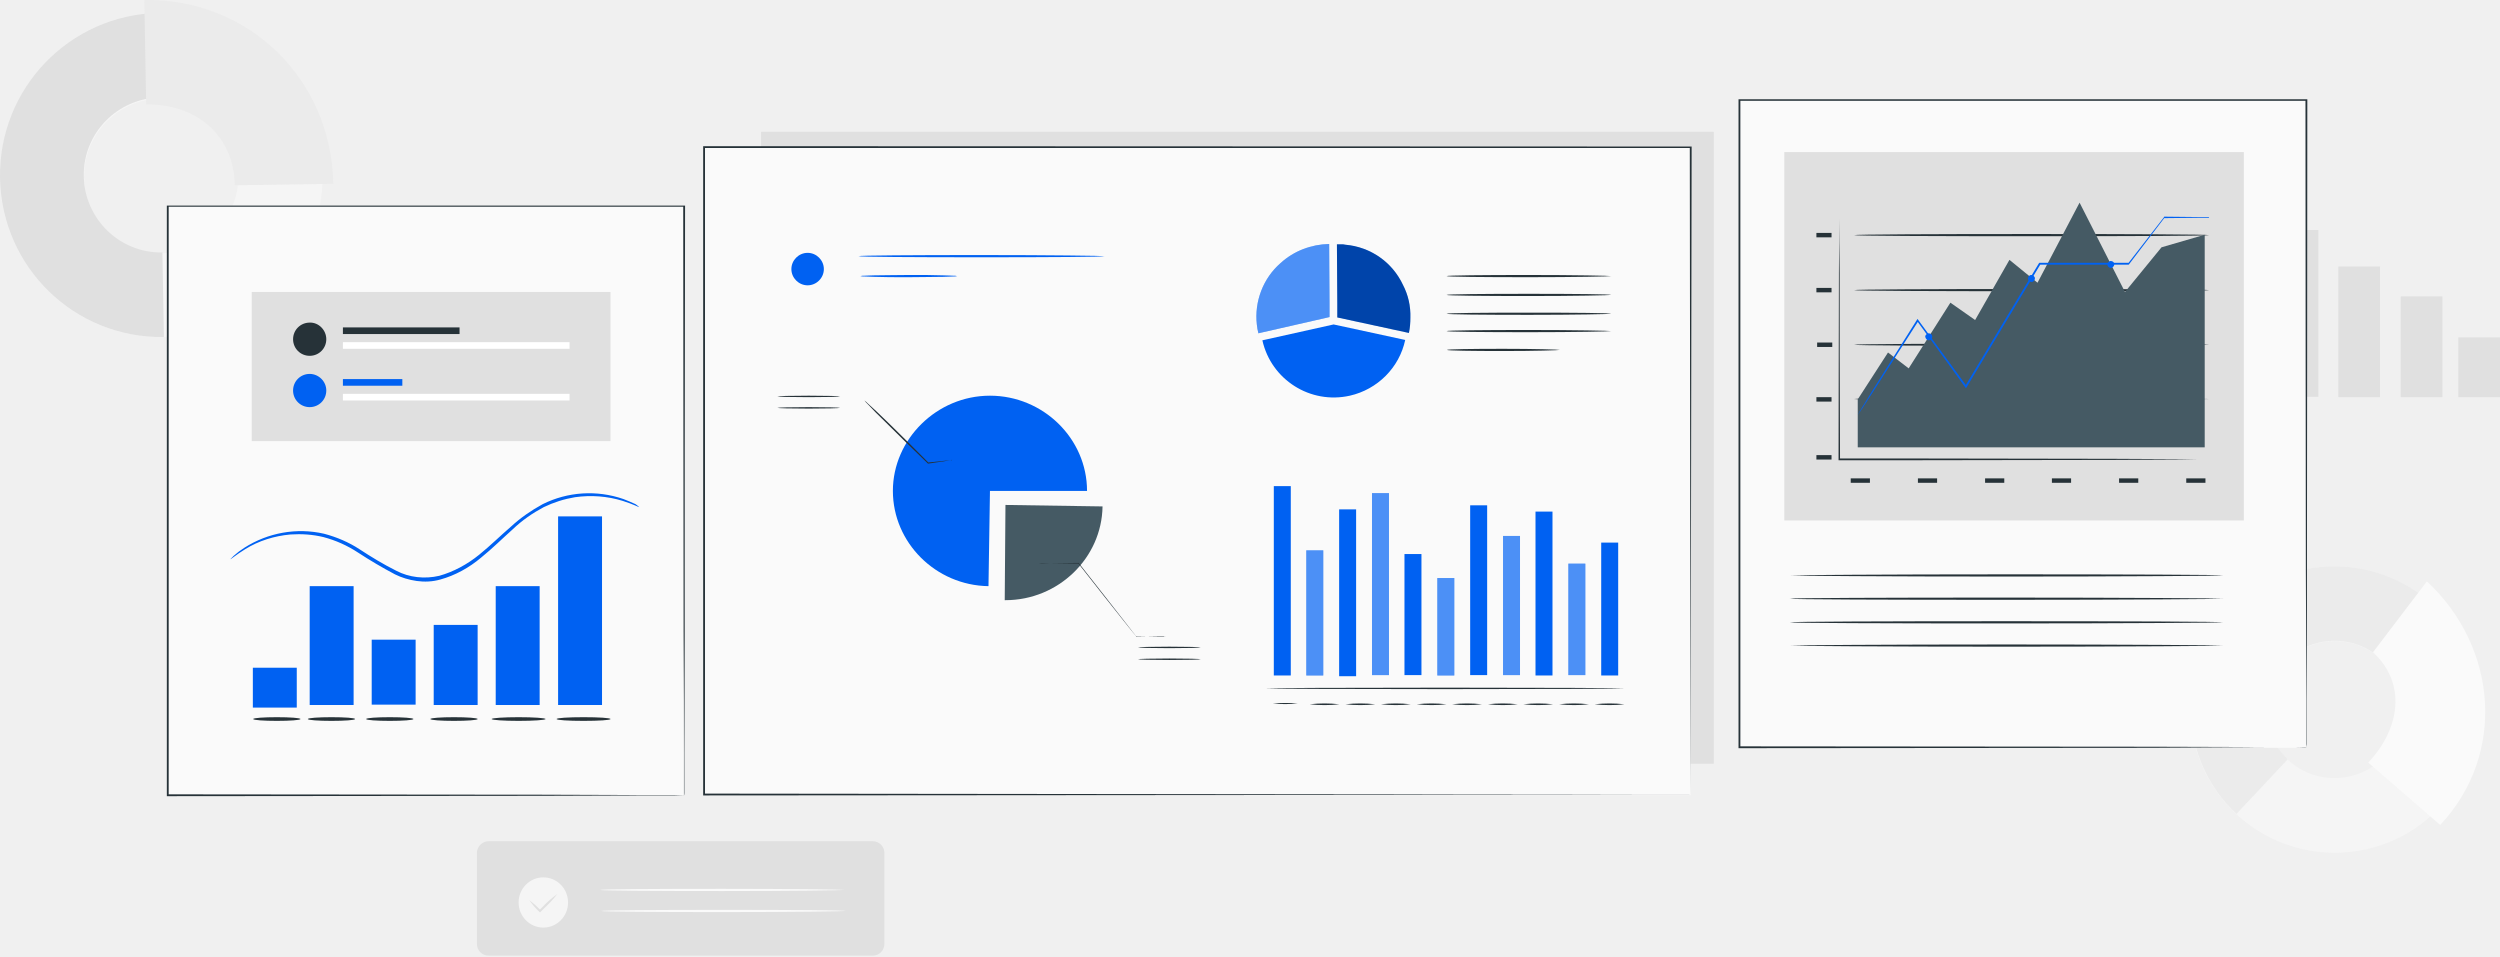
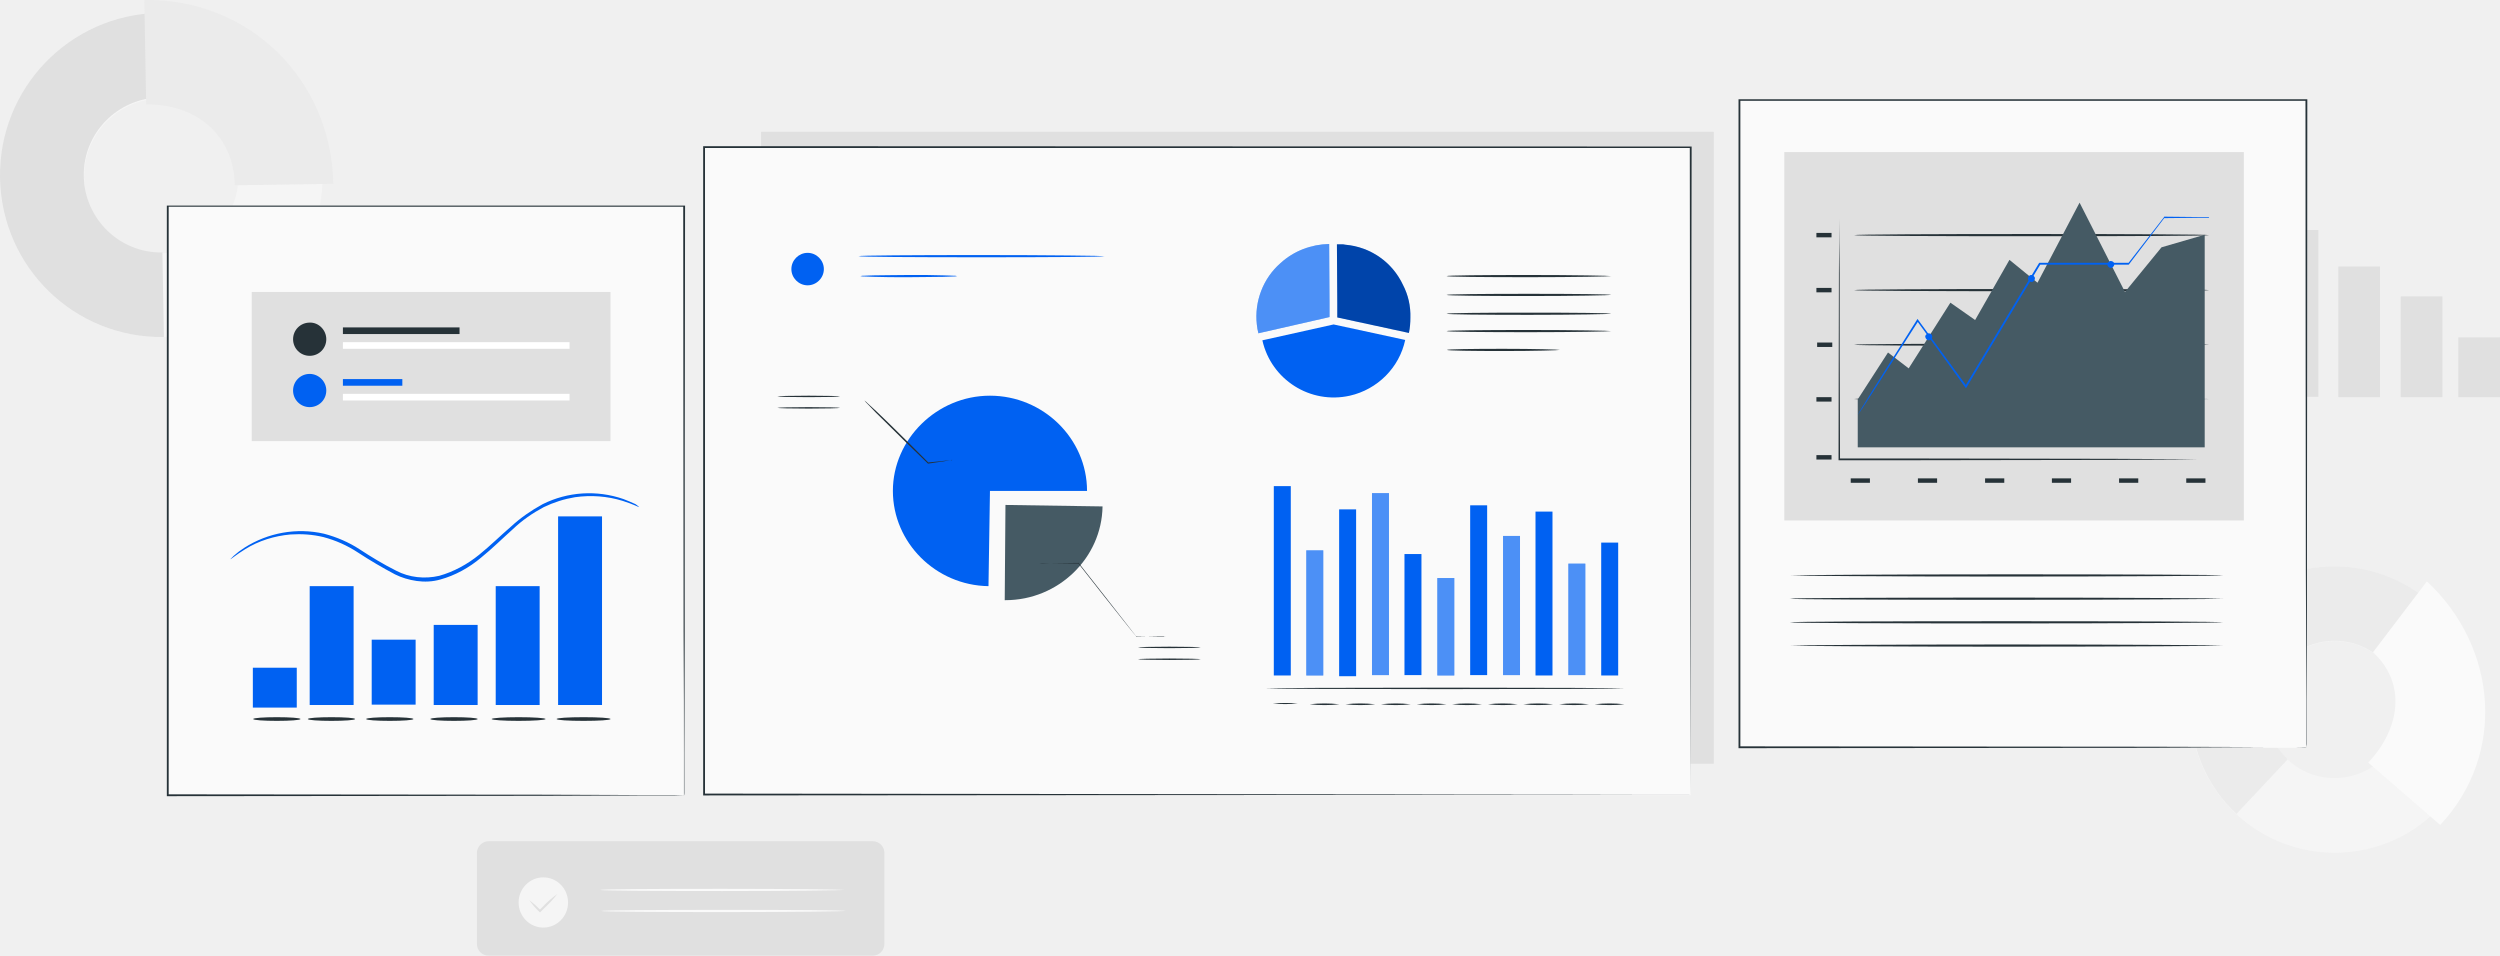
- <svg xmlns="http://www.w3.org/2000/svg" version="1.1" id="Layer_1" x="0px" y="0px" viewBox="0 0 677.3 259.1" style="enable-background:new 0 0 677.3 259.1;" xml:space="preserve">
+ <svg xmlns="http://www.w3.org/2000/svg" version="1.1" id="Layer_1" x="0px" y="0px" readBox="0 0 677.3 259.1" style="enable-background:new 0 0 677.3 259.1;" xml:space="preserve">
  <style type="text/css">
	.st0{fill:#E0E0E0;}
	.st1{fill:#F5F5F5;}
	.st2{fill:#EBEBEB;}
	.st3{fill:#FAFAFA;}
	.st4{fill:#263238;}
	.st5{fill:#455A64;}
	.st6{fill:#0061F2;}
	.st7{opacity:0.3;}
	.st8{fill:#FFFFFF;}
</style>
  <g id="freepik--background-complete--inject-2">
    <rect x="206.2" y="35.7" class="st0" width="258.1" height="171.2" />
    <path class="st1" d="M0,48.2C-0.3,24,19.1,4.2,43.2,3.9s44,19.1,44.2,43.2c0.3,24.1-19,43.9-43,44.2C20.3,91.7,0.4,72.4,0,48.2z    M64.6,47.2c-0.2-11.5-9.8-20.7-21.3-20.5C31.8,27,22.6,36.5,22.8,48.1c0.2,11.5,9.7,20.6,21.2,20.5C55.7,68.3,64.9,58.7,64.6,47.2   L64.6,47.2z" />
    <path class="st0" d="M0,48.2C-0.4,24,18.8,4,43,3.5l0.4,22.9c-11.6,0.2-20.9,9.7-20.7,21.3c0.2,11.6,9.7,20.9,21.3,20.7l0.4,22.9   C20.2,91.7,0.4,72.4,0,48.2z" />
    <path class="st2" d="M39.1,0c28.2-0.5,50.7,21.4,51.2,49.8l-26.7,0.4c-0.2-13.6-10.5-22.1-24-21.9L39.1,0z" />
    <rect x="616.8" y="62.3" class="st0" width="11.3" height="45.2" />
    <rect x="633.5" y="72.2" class="st0" width="11.3" height="35.4" />
    <rect x="650.4" y="80.3" class="st0" width="11.3" height="27.3" />
    <rect x="666" y="91.4" class="st0" width="11.3" height="16.2" />
    <path class="st1" d="M659.1,163.9c-15.8-14.6-40.3-13.8-55.1,1.9c-14.6,15.5-13.9,40,1.7,54.6c0.1,0.1,0.1,0.1,0.2,0.2   c15.8,14.6,40.4,13.8,55.1-1.9c14.6-15.5,13.8-40-1.7-54.6C659.2,164,659.2,163.9,659.1,163.9z M646.1,204.9   c-7.1,7.5-18.8,7.9-26.3,0.9c-7.5-6.9-7.9-18.6-1-26.1c0,0,0,0,0.1-0.1c7.1-7.5,18.8-7.9,26.3-0.9   C652.7,185.6,653.1,197.3,646.1,204.9C646.2,204.8,646.1,204.8,646.1,204.9L646.1,204.9z" />
    <path class="st2" d="M604,165.7c14.7-15.6,39.3-16.4,55.1-1.9l-13.9,14.8c-7.5-7-19.3-6.6-26.3,0.9c-7,7.4-6.6,19.1,0.8,26.1   c0,0,0,0,0.1,0.1l-13.9,14.8c-15.6-14.5-16.5-39-2-54.6C603.9,165.8,604,165.8,604,165.7z" />
    <path class="st3" d="M657.5,157.5c19.2,17.9,21.5,46.9,3.6,66l-19.5-16.9c8.6-9.1,10.5-21.4,1.3-29.9L657.5,157.5z" />
    <path class="st0" d="M132.4,227.9h104c1.8,0,3.2,1.4,3.2,3.2v24.6c0,1.8-1.4,3.2-3.2,3.2h-104c-1.8,0-3.2-1.4-3.2-3.2v-24.6   C129.2,229.4,130.6,227.9,132.4,227.9z" />
    <ellipse class="st1" cx="147.2" cy="244.5" rx="6.7" ry="6.8" />
    <path class="st0" d="M151,242.2c-1.1,1.4-2.3,2.7-3.6,3.9c-0.3,0.3-0.6,0.6-0.9,0.9l-0.2,0.2l-0.2-0.2c-1-0.9-1.9-2-2.7-3.1   c1.1,0.8,2.1,1.7,3.1,2.7h-0.4l0.9-0.9C148.2,244.4,149.6,243.2,151,242.2z" />
    <path class="st3" d="M228.8,241.1c0,0.1-14.8,0.3-33.1,0.3s-33.1-0.1-33.1-0.3s14.8-0.3,33.1-0.3S228.8,241,228.8,241.1z" />
    <path class="st3" d="M229.1,246.8c0,0.1-14.8,0.3-33.1,0.3s-33.1-0.1-33.1-0.3s14.8-0.3,33.1-0.3S229.1,246.6,229.1,246.8z" />
  </g>
  <g id="freepik--Screens--inject-2">
    <rect x="190.7" y="40" class="st3" width="267.3" height="175.4" />
    <path class="st4" d="M458,215.3c0-1.7-0.1-68.4-0.2-175.4l0.2,0.2H190.7l0,0l0.3-0.3c0,62.4,0,121.7,0,175.4l-0.2-0.2L458,215.3   l-267.3,0.2h-0.2v-0.2c0-53.6,0-113,0-175.4v-0.3h0.3l267.3,0.1h0.2v0.2C458.1,146.9,458,213.6,458,215.3z" />
    <path class="st5" d="M272.4,136.8l26.3,0.4c-0.2,14-12,25.4-26.3,25.4h-0.2L272.4,136.8z" />
    <path class="st4" d="M315.9,172.4c-0.2,0-0.4,0-0.6,0h-1.6l-5.9,0.1h0l0-0.1c-2.4-2.9-5.4-6.8-8.7-10.9l-7-8.9l0.1,0.1l-7.7-0.1   l-2.2,0.1c-0.3,0-0.5,0-0.8,0c0.3,0,0.5-0.1,0.8-0.1h2.2l7.7-0.1h0.1v0.1l7,8.9l8.6,11l-0.1-0.1l5.9,0.1h1.6   C315.4,172.4,315.7,172.4,315.9,172.4z" />
    <path class="st4" d="M325.3,175.4c0,0.1-3.8,0.2-8.5,0.2s-8.5-0.1-8.5-0.2s3.8-0.2,8.5-0.2S325.3,175.3,325.3,175.4z" />
    <path class="st4" d="M325.3,178.6c0,0.1-3.8,0.2-8.5,0.2s-8.5-0.1-8.5-0.2s3.8-0.2,8.5-0.2S325.3,178.5,325.3,178.6z" />
    <path class="st6" d="M268.2,133l-0.4,25.8c-14.3-0.2-25.9-11.8-25.9-25.8s11.9-25.8,26.3-25.8c14.4,0,26.3,11.6,26.3,25.8H268.2z" />
    <path class="st4" d="M258,124.6c-0.1,0.1-0.3,0.1-0.5,0.1l-1.3,0.2l-4.7,0.7h-0.1l-0.1-0.1l-6.3-6.1c-3-3-5.8-5.7-7.7-7.6l-2.3-2.4   c-0.3-0.3-0.6-0.6-0.8-0.9c0.3,0.2,0.6,0.5,0.9,0.8l2.4,2.2c2,1.9,4.8,4.6,7.8,7.6l6.2,6.2h-0.1l4.8-0.5l1.3-0.1   C257.7,124.6,257.8,124.6,258,124.6z" />
    <path class="st4" d="M227.6,107.4c0,0.1-3.8,0.2-8.5,0.2s-8.5-0.1-8.5-0.2s3.8-0.2,8.5-0.2S227.6,107.3,227.6,107.4z" />
    <path class="st4" d="M227.6,110.5c0,0.1-3.8,0.2-8.5,0.2s-8.5-0.1-8.5-0.2s3.8-0.2,8.5-0.2S227.6,110.4,227.6,110.5z" />
    <path class="st6" d="M360.2,82.1l-0.1-16c-4.9,0.1-9.6,1.9-13.2,5.2c-4.7,4.1-7.1,10.4-6.4,16.6c0.1,0.8,0.2,1.6,0.4,2.3   c0,0,0,0,0,0.1l0,0l19.3-4.4L360.2,82.1z" />
    <g class="st7">
      <path class="st8" d="M360.2,82.1l-0.1-16c-4.9,0.1-9.6,1.9-13.2,5.2c-4.7,4.1-7.1,10.4-6.4,16.6c0.1,0.8,0.2,1.6,0.4,2.3    c0,0,0,0,0,0.1l0,0l19.3-4.4L360.2,82.1z" />
    </g>
    <path class="st6" d="M380.1,77.2c-2.9-6.2-8.8-10.3-15.6-10.9l-0.6-0.1h-0.4c-0.4,0-0.8,0-1.2,0h-0.1l0.1,16v3.8l19.4,4.2l0,0   c0.3-1.4,0.4-2.8,0.4-4.1C382.2,82.9,381.5,79.9,380.1,77.2z" />
    <g class="st7">
      <path d="M380.1,77.2c-2.9-6.2-8.8-10.3-15.6-10.9l-0.6-0.1h-0.4c-0.4,0-0.8,0-1.2,0h-0.1l0.1,16v3.8l19.4,4.2l0,0    c0.3-1.4,0.4-2.8,0.4-4.1C382.2,82.9,381.5,79.9,380.1,77.2z" />
    </g>
    <path class="st6" d="M361.3,87.9L342,92.2c2.4,10.7,13,17.4,23.7,15c7.5-1.7,13.4-7.6,15-15.1L361.3,87.9" />
    <path class="st4" d="M436.5,85c0,0.1-10,0.3-22.3,0.3s-22.3-0.1-22.3-0.3s10-0.3,22.3-0.3S436.5,84.8,436.5,85z" />
    <path class="st4" d="M436.5,79.9c0,0.1-10,0.3-22.3,0.3s-22.3-0.1-22.3-0.3s10-0.3,22.3-0.3S436.5,79.7,436.5,79.9z" />
    <path class="st4" d="M436.5,74.8c0,0.1-10,0.3-22.3,0.3s-22.3-0.1-22.3-0.3s10-0.3,22.3-0.3S436.5,74.7,436.5,74.8z" />
    <path class="st4" d="M436.5,89.7c0,0.1-10,0.3-22.3,0.3s-22.3-0.1-22.3-0.3s10-0.3,22.3-0.3S436.5,89.6,436.5,89.7z" />
    <path class="st4" d="M422.6,94.8c0,0.1-6.9,0.3-15.3,0.3S392,95,392,94.8s6.9-0.3,15.3-0.3S422.6,94.7,422.6,94.8z" />
    <rect x="345.1" y="131.7" class="st6" width="4.6" height="51.3" />
    <rect x="353.9" y="149.1" class="st6" width="4.6" height="33.9" />
    <rect x="362.8" y="138" class="st6" width="4.6" height="45.2" />
    <rect x="371.7" y="133.6" class="st6" width="4.6" height="49.3" />
    <rect x="380.5" y="150.1" class="st6" width="4.6" height="32.8" />
    <rect x="389.4" y="156.6" class="st6" width="4.6" height="26.4" />
    <rect x="398.3" y="136.9" class="st6" width="4.6" height="46" />
    <rect x="407.2" y="145.2" class="st6" width="4.6" height="37.7" />
    <rect x="416" y="138.6" class="st6" width="4.6" height="44.4" />
    <rect x="424.9" y="152.7" class="st6" width="4.6" height="30.2" />
    <rect x="433.8" y="147" class="st6" width="4.6" height="36" />
    <path class="st4" d="M440.2,186.5c0,0.1-21.8,0.2-48.7,0.2s-48.7-0.1-48.7-0.2s21.8-0.2,48.7-0.2S440.2,186.4,440.2,186.5z" />
    <path class="st4" d="M351.6,190.6c-2.3,0.2-4.6,0.2-6.8,0C347.1,190.4,349.4,190.4,351.6,190.6z" />
    <path class="st4" d="M362.9,190.8c-2.7,0.3-5.4,0.3-8.1,0C357.5,190.5,360.2,190.5,362.9,190.8z" />
    <path class="st4" d="M372.6,190.8c-2.7,0.3-5.4,0.3-8.1,0C367.1,190.5,369.9,190.5,372.6,190.8z" />
    <path class="st4" d="M382.2,190.8c-2.7,0.3-5.4,0.3-8.1,0C376.8,190.5,379.5,190.5,382.2,190.8z" />
    <path class="st4" d="M391.9,190.8c-2.7,0.3-5.4,0.3-8.1,0C386.4,190.5,389.2,190.5,391.9,190.8z" />
    <path class="st4" d="M401.5,190.8c-2.7,0.3-5.4,0.3-8.1,0C396.1,190.5,398.8,190.5,401.5,190.8z" />
    <path class="st4" d="M411.2,190.8c-2.7,0.3-5.4,0.3-8.1,0C405.7,190.5,408.5,190.5,411.2,190.8z" />
    <path class="st4" d="M420.8,190.8c-2.7,0.3-5.4,0.3-8.1,0C415.3,190.5,418.1,190.5,420.8,190.8z" />
    <path class="st4" d="M430.5,190.8c-2.7,0.3-5.4,0.3-8.1,0C425,190.5,427.7,190.5,430.5,190.8z" />
    <path class="st4" d="M440.1,190.8c-2.7,0.3-5.4,0.3-8.1,0C434.7,190.5,437.4,190.5,440.1,190.8z" />
    <g class="st7">
      <rect x="353.9" y="149.1" class="st8" width="4.6" height="33.9" />
    </g>
    <g class="st7">
      <rect x="371.7" y="133.6" class="st8" width="4.6" height="49.3" />
    </g>
    <g class="st7">
      <rect x="389.4" y="156.6" class="st8" width="4.6" height="26.4" />
    </g>
    <g class="st7">
      <rect x="407.2" y="145.2" class="st8" width="4.6" height="37.7" />
    </g>
    <g class="st7">
      <rect x="424.9" y="152.7" class="st8" width="4.6" height="30.2" />
    </g>
    <path class="st6" d="M223.2,72.9c0,2.4-2,4.4-4.4,4.4s-4.4-2-4.4-4.4c0-2.4,2-4.4,4.4-4.4c0,0,0,0,0,0   C221.2,68.5,223.2,70.5,223.2,72.9z" />
    <path class="st6" d="M299.2,69.4c0,0.2-14.9,0.3-33.3,0.3s-33.3-0.1-33.3-0.3s14.9-0.3,33.3-0.3S299.2,69.3,299.2,69.4z" />
    <path class="st6" d="M259.3,74.8c-0.3,0.1-0.7,0.1-1,0.1l-2.8,0.1c-2.4,0-5.7,0.1-9.3,0.1s-6.9,0-9.3-0.1l-2.8-0.1   c-0.3,0-0.7,0-1-0.1c0.3-0.1,0.7-0.1,1-0.1c0.7,0,1.6-0.1,2.8-0.1c2.4,0,5.6-0.1,9.3-0.1s6.9,0,9.3,0.1c1.2,0,2.2,0.1,2.8,0.1   C258.7,74.7,259,74.7,259.3,74.8z" />
    <rect x="45.3" y="55.8" class="st3" width="139.9" height="159.7" />
    <path class="st4" d="M185.3,215.5c0,0,0-0.3,0-0.8s0-1.2,0-2.2c0-2,0-4.9,0-8.6c0-7.5,0-18.6-0.1-32.6c0-28-0.1-67.9-0.1-115.5   l0.2,0.2H45.4l0,0l0.3-0.3c0,58.9,0,113.8,0,159.7l-0.2-0.2l101.3,0.1l28.4,0.1h7.5L185.3,215.5l-2.6,0h-7.4l-28.3,0.1l-101.6,0.1   h-0.2v-0.2c0-45.9,0-100.8,0-159.7v-0.1h0.3h139.9h0.2v0.2c-0.1,47.7-0.1,87.6-0.1,115.7c0,14-0.1,25-0.1,32.5c0,3.8,0,6.6,0,8.6   c0,1,0,1.7,0,2.2S185.3,215.5,185.3,215.5z" />
    <path class="st6" d="M173.2,137.4c0,0.1-1.6-0.8-4.5-1.7c-4.2-1.3-8.6-1.6-12.9-1c-3,0.5-5.8,1.4-8.5,2.7c-3,1.6-5.9,3.6-8.4,6   c-2.7,2.4-5.5,5.2-8.6,7.7c-3.2,2.7-7,4.8-11,5.9c-2.1,0.6-4.3,0.7-6.4,0.4c-2.1-0.3-4.1-0.9-5.9-1.8c-3.4-1.8-6.8-3.8-10-5.9   c-2.9-1.9-6-3.3-9.4-4.2c-2.9-0.7-5.9-0.9-8.9-0.7c-4.4,0.4-8.6,1.7-12.3,4c-2.6,1.6-3.9,2.8-4,2.7c0.3-0.3,0.6-0.6,0.9-0.9   c0.9-0.8,1.8-1.5,2.9-2.2c6.4-4.1,14.2-5.5,21.6-3.8c3.4,0.9,6.7,2.3,9.6,4.2c3.2,2.1,6.5,4.1,9.9,5.8c3.6,1.9,7.8,2.3,11.7,1.4   c3.9-1.1,7.6-3.1,10.8-5.7c3.1-2.5,5.8-5.2,8.6-7.6c2.6-2.4,5.5-4.4,8.6-6.1c6.8-3.4,14.7-3.9,21.9-1.4c1.1,0.4,2.2,0.9,3.3,1.4   C172.6,136.9,172.9,137.1,173.2,137.4z" />
    <rect x="83.9" y="158.8" class="st6" width="11.9" height="32.2" />
    <rect x="134.3" y="158.8" class="st6" width="11.9" height="32.2" />
    <rect x="151.2" y="139.9" class="st6" width="11.9" height="51.1" />
    <rect x="68.5" y="180.9" class="st6" width="11.9" height="10.8" />
    <rect x="100.7" y="173.3" class="st6" width="11.9" height="17.6" />
    <rect x="117.5" y="169.3" class="st6" width="11.9" height="21.7" />
    <path class="st4" d="M96.2,194.8c0,0.3-2.9,0.5-6.4,0.5s-6.4-0.2-6.4-0.5s2.9-0.5,6.4-0.5C93.4,194.3,96.2,194.5,96.2,194.8z" />
    <path class="st4" d="M81.4,194.8c0,0.3-2.9,0.5-6.4,0.5s-6.4-0.2-6.4-0.5s2.9-0.5,6.4-0.5S81.4,194.5,81.4,194.8z" />
    <path class="st4" d="M165.4,194.8c0,0.3-3.2,0.5-7.3,0.5s-7.3-0.2-7.3-0.5s3.2-0.5,7.3-0.5S165.4,194.5,165.4,194.8z" />
    <ellipse class="st4" cx="140.5" cy="194.8" rx="7.3" ry="0.5" />
    <path class="st4" d="M129.4,194.8c0,0.3-2.9,0.5-6.4,0.5s-6.4-0.2-6.4-0.5s2.9-0.5,6.4-0.5S129.4,194.5,129.4,194.8z" />
    <path class="st4" d="M112,194.8c0,0.3-2.9,0.5-6.4,0.5s-6.4-0.2-6.4-0.5s2.9-0.5,6.4-0.5S112,194.5,112,194.8z" />
    <rect x="68.2" y="79.1" class="st0" width="97.2" height="40.4" />
    <path class="st4" d="M88.4,91.9c0,2.5-2,4.5-4.5,4.5c-2.5,0-4.5-2-4.5-4.5s2-4.5,4.5-4.5c0,0,0,0,0,0   C86.3,87.3,88.4,89.4,88.4,91.9z" />
    <rect x="92.9" y="88.7" class="st4" width="31.6" height="1.8" />
    <rect x="92.9" y="92.7" class="st8" width="61.4" height="1.8" />
    <path class="st6" d="M88.4,105.8c0,2.5-2,4.5-4.5,4.5c-2.5,0-4.5-2-4.5-4.5s2-4.5,4.5-4.5c0,0,0,0,0,0   C86.3,101.3,88.4,103.3,88.4,105.8C88.4,105.8,88.4,105.8,88.4,105.8z" />
    <rect x="92.9" y="102.7" class="st6" width="16.1" height="1.8" />
    <rect x="92.9" y="106.7" class="st8" width="61.4" height="1.8" />
    <rect x="471.1" y="27.2" class="st3" width="153.6" height="175.4" />
    <path class="st4" d="M624.8,202.5c0,0,0-0.3,0-0.8s0-1.4,0-2.4c0-2.1,0-5.3,0-9.5c0-8.3,0-20.4-0.1-35.8c0-30.8-0.1-74.6-0.1-126.9   l0.2,0.2H471.2l0,0l0.3-0.3c0,64.7,0,124.9,0,175.4l-0.2-0.2l111.4,0.1l31.2,0.1h8.2L624.8,202.5c0.1-0.1-0.9-0.1-2.7-0.1h-8.2   l-31.1,0.2l-111.6,0.1H471v-0.2c0-50.4,0-110.7,0-175.4v-0.2h0.3h153.6h0.2v0.2c0,52.4-0.1,96.2-0.1,127c0,15.4,0,27.5-0.1,35.7   c0,4.1,0,7.3,0,9.4v2.4C624.8,202.2,624.8,202.5,624.8,202.5z" />
    <rect x="483.4" y="41.2" class="st0" width="124.5" height="99.8" />
    <rect x="492.1" y="123.3" class="st4" width="4.1" height="1.2" />
    <rect x="501.4" y="129.6" class="st4" width="5.2" height="1.2" />
    <rect x="519.6" y="129.6" class="st4" width="5.2" height="1.2" />
    <rect x="537.8" y="129.6" class="st4" width="5.2" height="1.2" />
    <rect x="555.9" y="129.6" class="st4" width="5.2" height="1.2" />
    <rect x="574.1" y="129.6" class="st4" width="5.2" height="1.2" />
    <rect x="592.3" y="129.6" class="st4" width="5.2" height="1.2" />
    <rect x="492.1" y="107.6" class="st4" width="4.1" height="1.2" />
    <rect x="492.1" y="78" class="st4" width="4.1" height="1.2" />
    <rect x="492.1" y="63.1" class="st4" width="4.1" height="1.2" />
    <rect x="492.3" y="92.8" class="st4" width="4.1" height="1.2" />
    <path class="st4" d="M597.4,124.5c-0.1,0-0.3,0-0.4,0h-1.3h-5l-18.2,0.1l-60,0.1h-14.4v-0.3c0-20,0.1-37.7,0.1-50.3   c0-6.3,0.1-11.4,0.1-14.9c0-1.7,0-3.1,0-4c0-0.4,0-0.8,0-1c0-0.1,0-0.2,0-0.3c0,0.1,0,0.2,0,0.3c0,0.3,0,0.6,0,1c0,0.9,0,2.3,0,4   c0,3.5,0,8.6,0.1,14.9c0,12.7,0,30.3,0.1,50.3l-0.3-0.2h14.2l60,0.1l18.2,0.1l5,0.1h1.3L597.4,124.5z" />
    <path class="st4" d="M598.5,93.4c0,0.1-21.5,0.3-48.1,0.3s-48.1-0.1-48.1-0.3s21.5-0.3,48.1-0.3S598.5,93.2,598.5,93.4z" />
    <path class="st4" d="M598.5,78.6c0,0.2-21.5,0.3-48.1,0.3s-48.1-0.1-48.1-0.3s21.5-0.3,48.1-0.3S598.5,78.4,598.5,78.6z" />
    <path class="st4" d="M598.5,63.7c0,0.2-21.5,0.3-48.1,0.3s-48.1-0.1-48.1-0.3s21.5-0.3,48.1-0.3S598.5,63.5,598.5,63.7z" />
    <path class="st4" d="M598.5,108.1c0,0.1-21.5,0.3-48.1,0.3s-48.1-0.1-48.1-0.3s21.5-0.3,48.1-0.3S598.5,108,598.5,108.1z" />
    <path class="st5" d="M503.3,121.3v-13.1l8.2-12.7l5.6,4.3L528.4,82l6.7,4.7l9.3-16.3l7.6,6.2l11.4-21.7l12.3,24.2l9.9-12.1   l11.7-3.4v57.6H503.3z" />
    <path class="st6" d="M598.5,59c0,0-0.1,0-0.2,0h-0.6h-2.4l-9,0.1l0.1-0.1l-9.6,12.6l-0.1,0.1h0h-24.1l0.2-0.1   c-3.2,5.3-6.6,11-10.1,16.8l-9.9,16.5l-0.2,0.3l-0.2-0.3c-4.7-6.5-9.1-12.6-13-17.9h0.3l-11.9,18.6l-3.3,5.1l-0.9,1.3   c-0.2,0.3-0.3,0.4-0.3,0.4s0.1-0.2,0.3-0.5l0.8-1.4l3.2-5.2l11.7-18.6l0.2-0.3l0.2,0.3l13.1,17.9h-0.4l9.9-16.5l10.1-16.8l0.1-0.1   h0.2h24.1l-0.2,0.1l9.7-12.5v-0.1h0.1l9,0.1h2.4h0.6L598.5,59z" />
    <path class="st6" d="M523.5,91.2c0,0.5-0.4,0.9-0.9,1c-0.5,0-0.9-0.4-1-0.9s0.4-0.9,0.9-1c0,0,0,0,0,0   C523.1,90.3,523.5,90.7,523.5,91.2C523.5,91.2,523.5,91.2,523.5,91.2z" />
    <path class="st6" d="M551.3,75.4c0,0.5-0.4,1-0.9,1c-0.5,0-1-0.4-1-0.9c0-0.5,0.4-1,0.9-1c0,0,0,0,0.1,0   C550.8,74.6,551.3,74.9,551.3,75.4z" />
    <path class="st6" d="M572.8,71.6c0,0.5-0.4,0.9-0.9,1c-0.5,0-0.9-0.4-1-0.9c0-0.5,0.4-0.9,0.9-1c0,0,0,0,0,0   C572.4,70.7,572.8,71.1,572.8,71.6C572.8,71.6,572.8,71.6,572.8,71.6z" />
    <path class="st4" d="M602.3,155.9c0,0.1-26.3,0.3-58.7,0.3S485,156,485,155.9s26.3-0.3,58.7-0.3S602.3,155.7,602.3,155.9z" />
    <path class="st4" d="M602.3,162.2c0,0.1-26.3,0.3-58.7,0.3s-58.7-0.1-58.7-0.3s26.3-0.3,58.7-0.3S602.3,162.1,602.3,162.2z" />
    <path class="st4" d="M602.3,168.6c0,0.1-26.3,0.3-58.7,0.3s-58.7-0.1-58.7-0.3s26.3-0.3,58.7-0.3S602.3,168.4,602.3,168.6z" />
    <path class="st4" d="M602.3,174.9c0,0.1-26.3,0.3-58.7,0.3S485,175,485,174.9s26.3-0.3,58.7-0.3S602.3,174.8,602.3,174.9z" />
  </g>
</svg>
